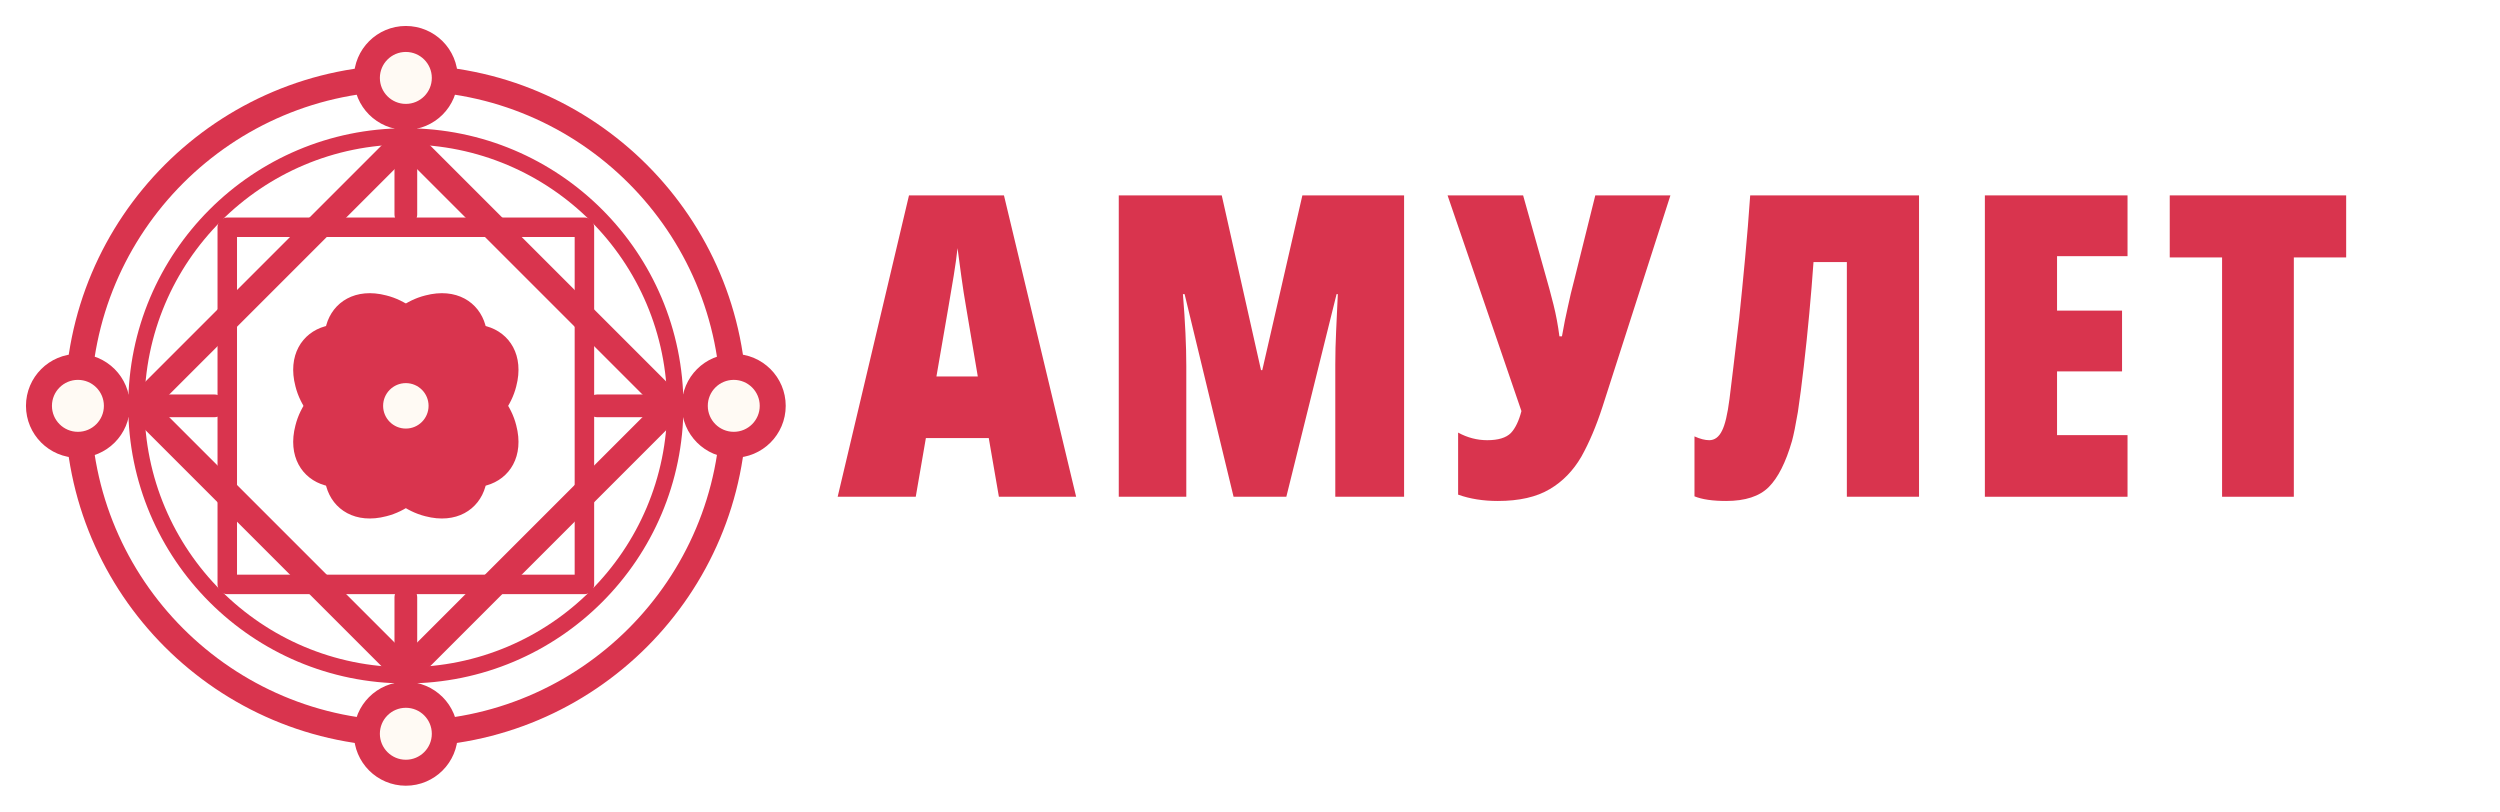
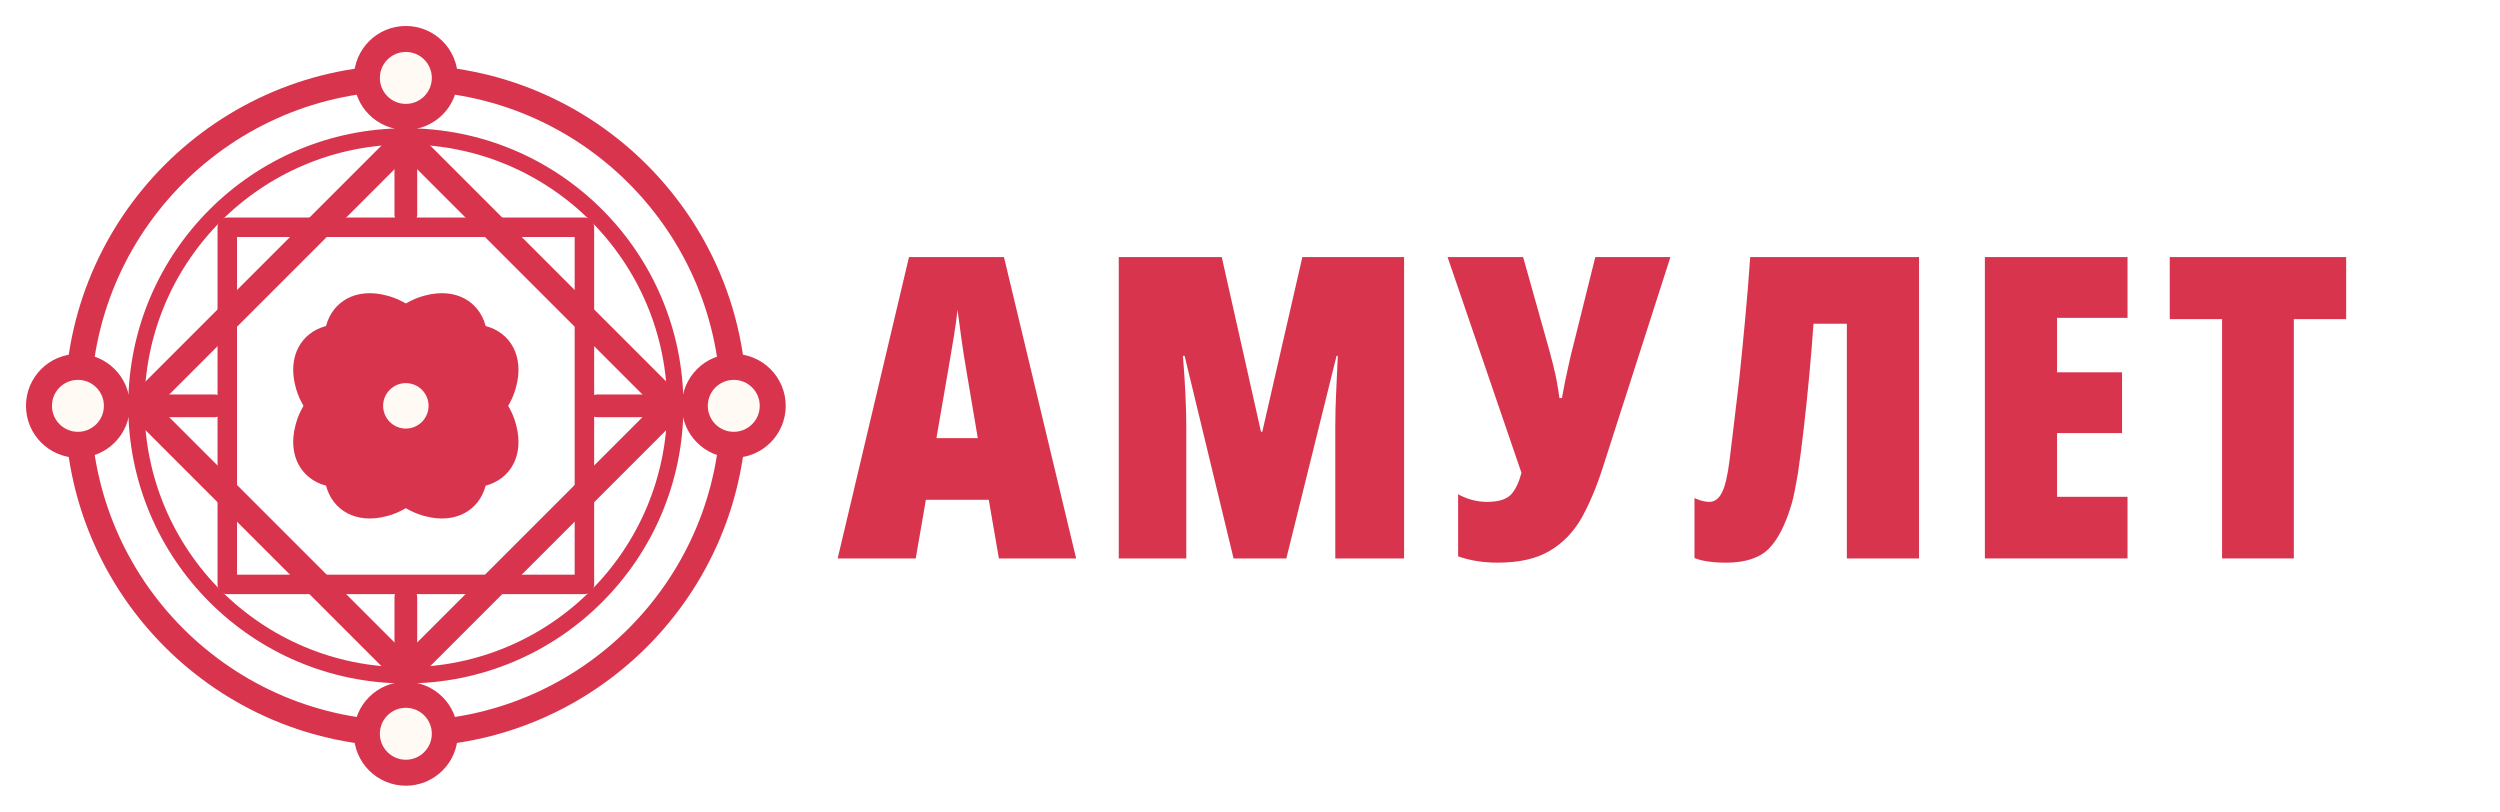
<svg xmlns="http://www.w3.org/2000/svg" viewBox="0 0 770 250" role="img" aria-labelledby="title desc">
  <g fill="none" stroke="#d9344e" stroke-width="8" stroke-linecap="round" stroke-linejoin="round">
    <circle cx="125" cy="125" r="101" />
    <circle cx="125" cy="125" r="83" stroke-width="5" />
    <rect x="67" y="67" width="116" height="116" transform="rotate(45 125 125)" stroke-width="8" />
    <rect x="70" y="70" width="110" height="110" stroke-width="6" />
    <path d="M125 24 L125 66 M125 184 L125 226 M24 125 L66 125 M184 125 L226 125" stroke-width="7" />
    <circle cx="125" cy="24" r="12" fill="#fffaf4" />
    <circle cx="226" cy="125" r="12" fill="#fffaf4" />
    <circle cx="125" cy="226" r="12" fill="#fffaf4" />
    <circle cx="24" cy="125" r="12" fill="#fffaf4" />
  </g>
  <g fill="#d9344e">
    <path d="M125 112 C109 91 86 100 91 119 C94 131 107 139 125 151 C143 139 156 131 159 119 C164 100 141 91 125 112Z" />
    <path d="M138 125 C159 109 150 86 131 91 C119 94 111 107 99 125 C111 143 119 156 131 159 C150 164 159 141 138 125Z" />
    <path d="M125 138 C141 159 164 150 159 131 C156 119 143 111 125 99 C107 111 94 119 91 131 C86 150 109 159 125 138Z" />
    <path d="M112 125 C91 141 100 164 119 159 C131 156 139 143 151 125 C139 107 131 94 119 91 C100 86 91 109 112 125Z" />
    <circle cx="125" cy="125" r="7" fill="#fffaf4" />
  </g>
-   <g fill="#d9344e" fill-rule="evenodd" transform="translate(258 0) translate(0 153) scale(0.13 -0.13)">
+   <g fill="#d9344e" fill-rule="evenodd" transform="translate(258 0) translate(0 172) scale(0.13 -0.13)">
    <path d="M382 0 358 139H209L185 0H0L169 714H394L565 0ZM305 445Q298 485 293 522Q288 559 284 589Q281 561 275 524Q269 487 262 447L234 285H332Z" transform="translate(0 0)" />
    <path d="M328 0 212 480H208Q212 431 214 388Q216 346 216 310V0H56V714H300L393 300H396L491 714H732V0H569V313Q569 353 571 393Q573 434 575 480H572L453 0Z" transform="translate(610 0)" />
    <path d="M369 213Q347 145 319 95Q290 45 244 18Q197 -10 121 -10Q69 -10 27 5V152Q60 134 96 134Q135 134 152 151Q168 168 177 203L2 714H181L233 529Q244 491 253 455Q262 419 267 380H273Q280 420 287 450Q293 479 303 517L352 714H530Z" transform="translate(1443 0)" />
    <path d="M543 0H372V556H293Q289 499 283 434Q277 369 270 309Q263 248 256 201Q248 154 242 132Q220 56 187 23Q154 -10 86 -10Q38 -10 11 1V143Q31 134 46 134Q65 134 76 156Q87 177 94 232Q97 255 103 306Q109 356 117 424Q124 491 131 566Q138 641 143 714H543Z" transform="translate(2019 0)" />
    <path d="M394 0H56V714H394V570H227V441H381V297H227V146H394Z" transform="translate(2662 0)" />
    <path d="M311 0H141V567H17V714H435V567H311Z" transform="translate(3139 0)" />
  </g>
</svg>
